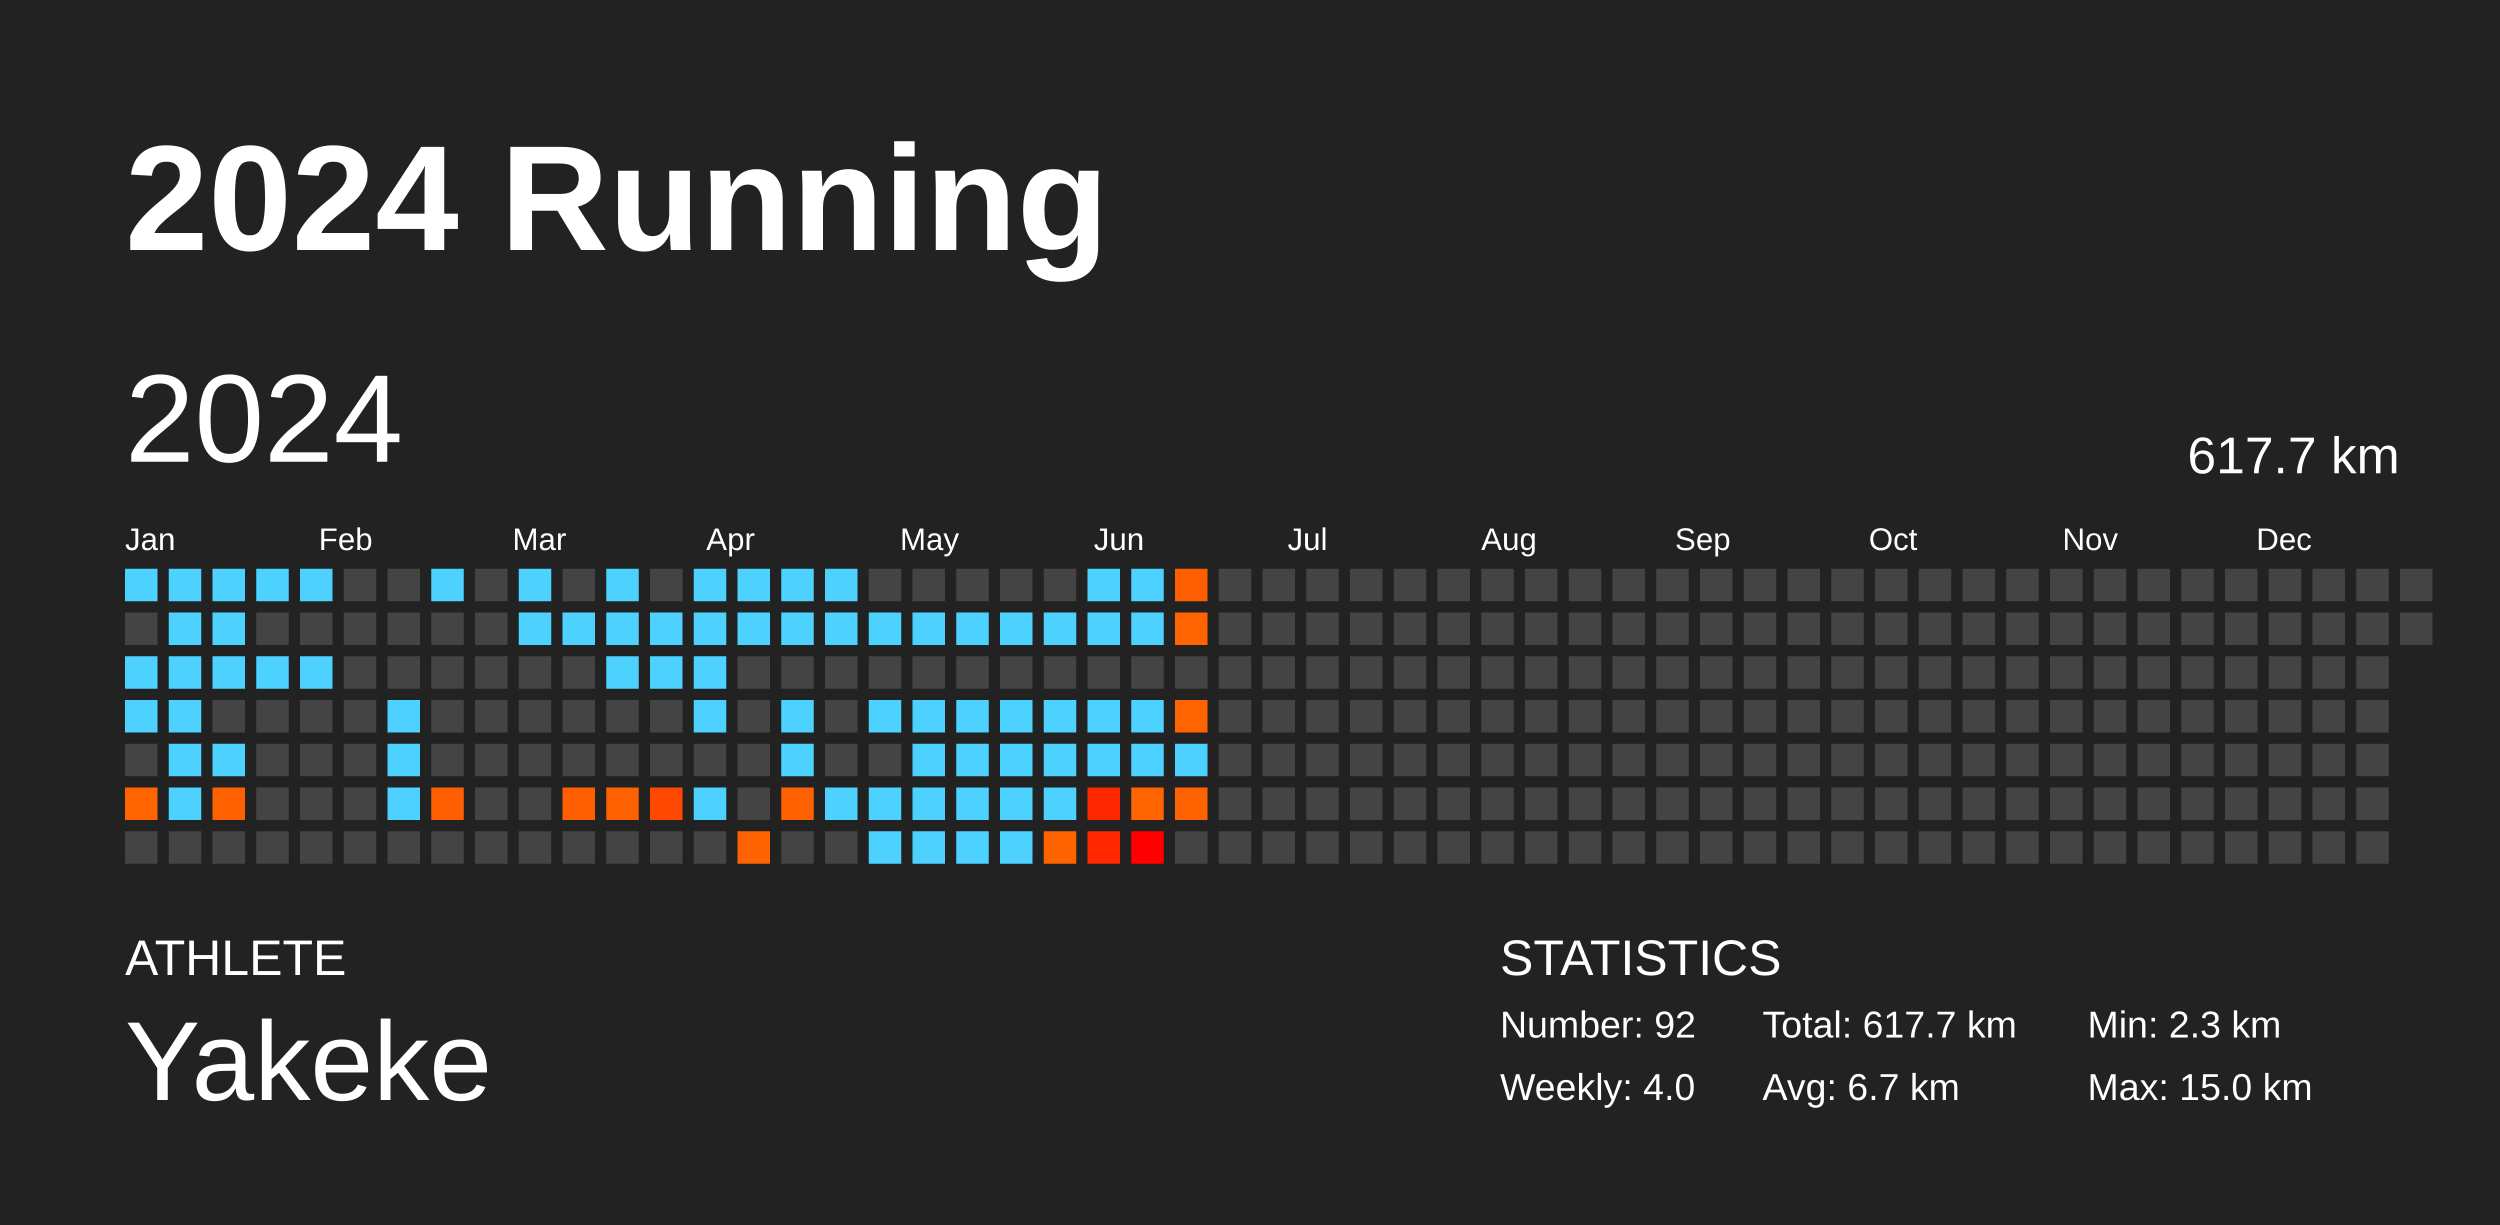
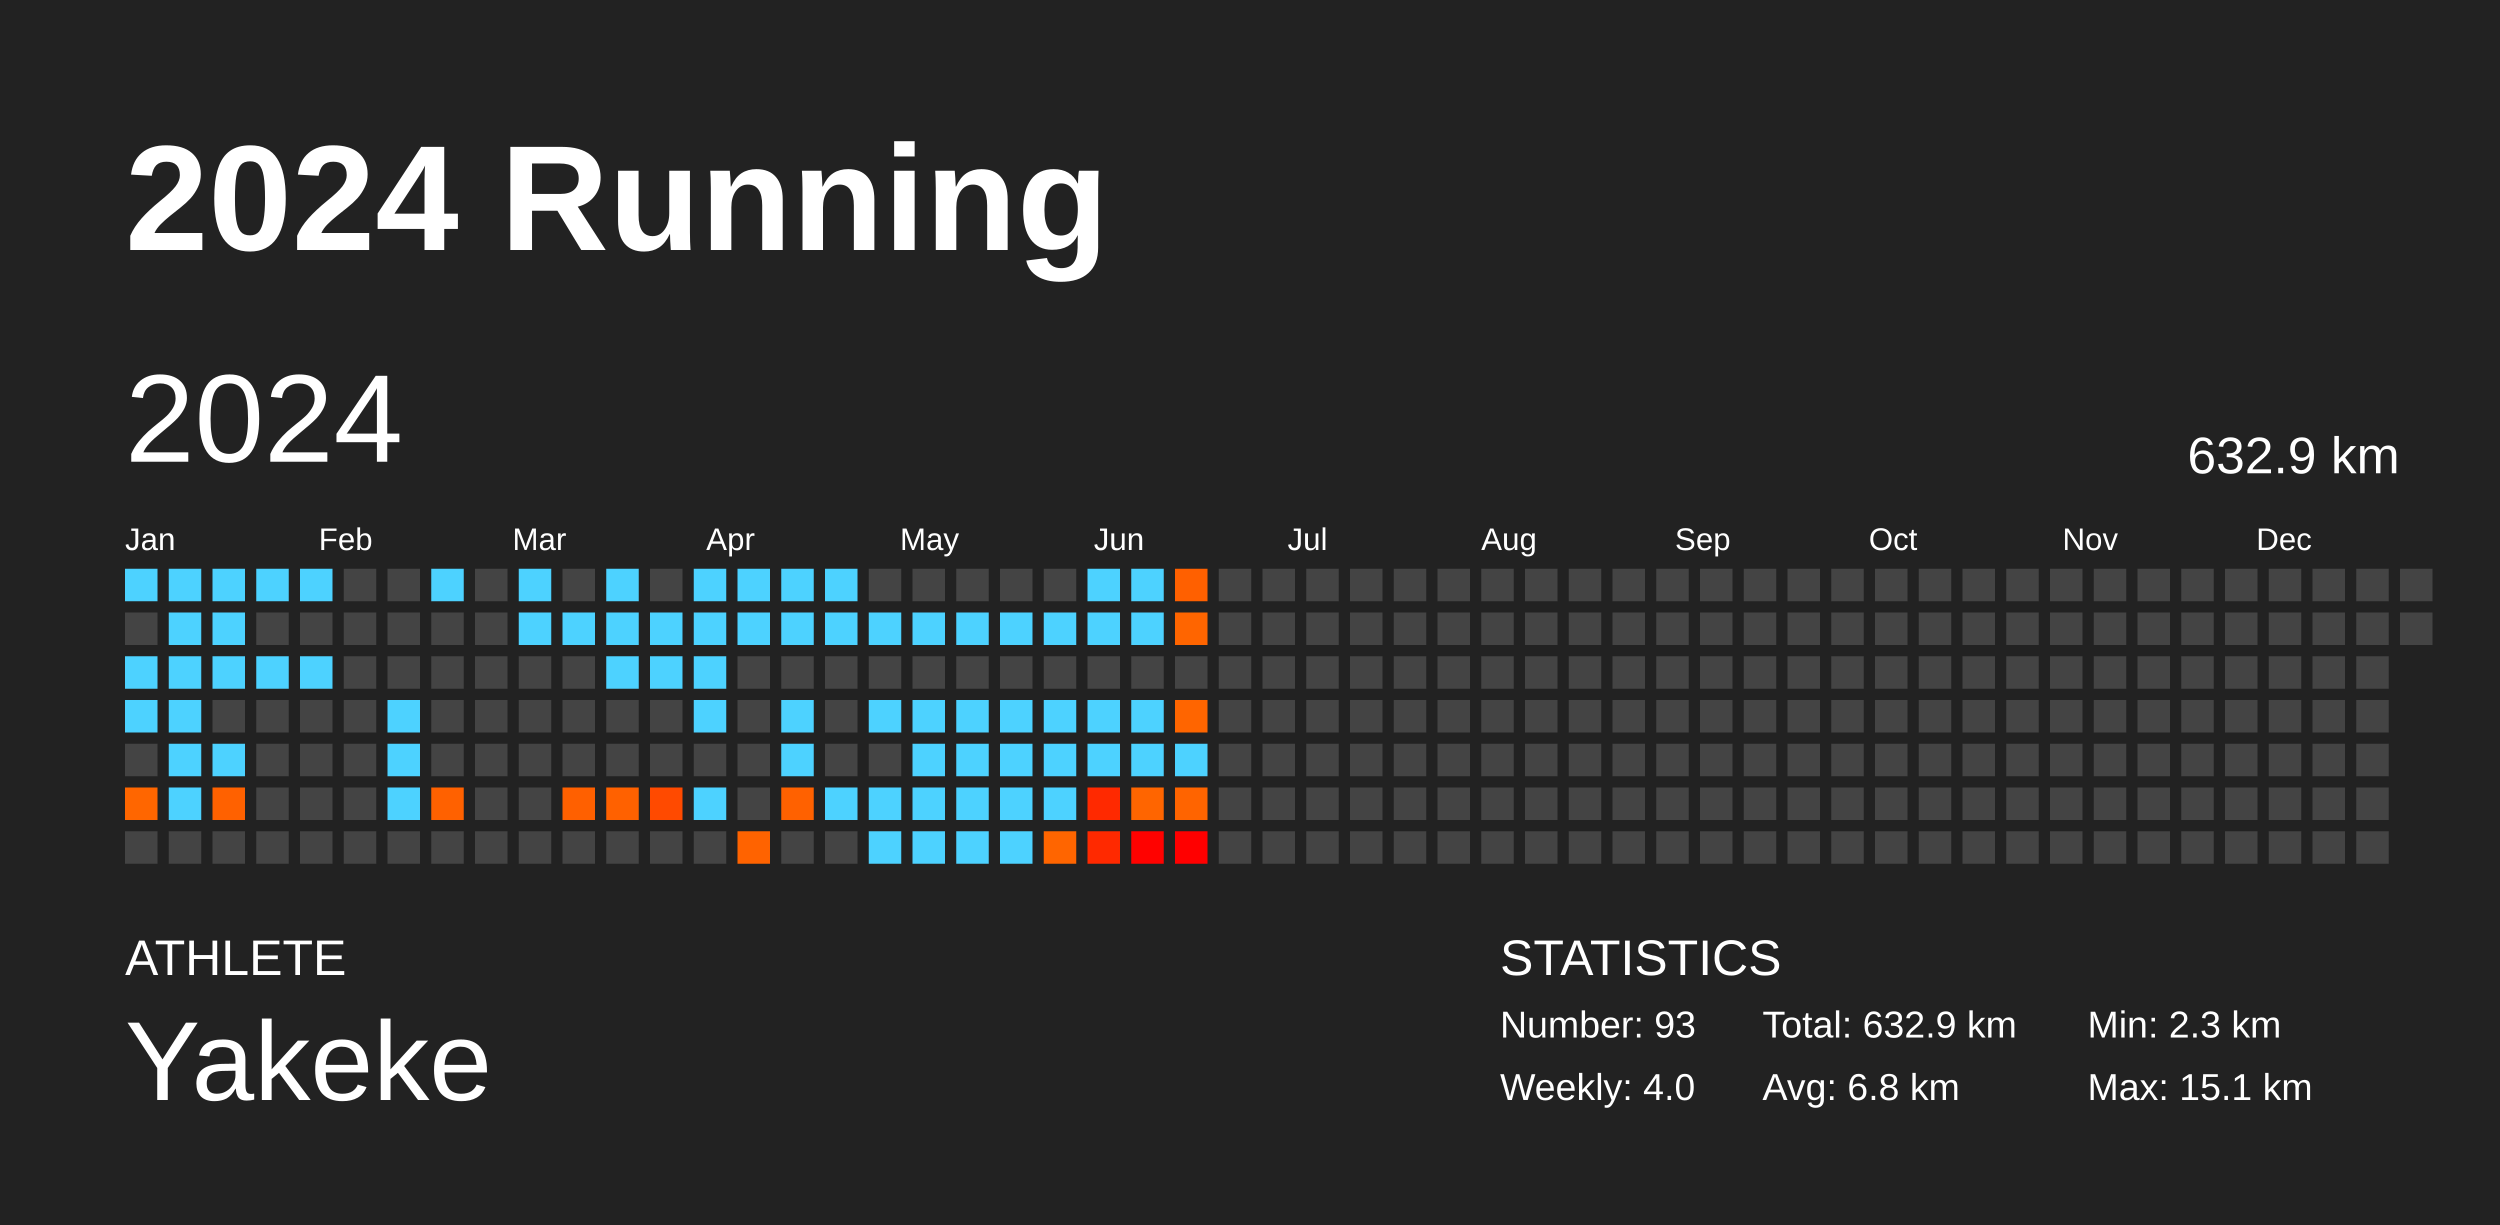
<svg xmlns="http://www.w3.org/2000/svg" baseProfile="full" height="98mm" version="1.1" viewBox="0,0,200,98" width="200mm">
  <defs />
  <rect fill="#222222" height="98" width="200" x="0" y="0" />
  <text fill="#FFFFFF" style="font-size:12px; font-family:Arial; font-weight:bold;" x="10" y="20">2024 Running</text>
  <text fill="#FFFFFF" style="font-size:4px; font-family:Arial" x="10" y="78">ATHLETE</text>
  <text fill="#FFFFFF" style="font-size:9px; font-family:Arial" x="10" y="88">Yakeke</text>
  <text fill="#FFFFFF" style="font-size:4px; font-family:Arial" x="120" y="78">STATISTICS</text>
-   <text fill="#FFFFFF" style="font-size:3px; font-family:Arial" x="120" y="83">Number: 92</text>
+   <text fill="#FFFFFF" style="font-size:3px; font-family:Arial" x="120" y="83">Number: 93</text>
  <text fill="#FFFFFF" style="font-size:3px; font-family:Arial" x="120" y="88">Weekly: 4.0</text>
-   <text fill="#FFFFFF" style="font-size:3px; font-family:Arial" x="141" y="83">Total: 617.7 km</text>
-   <text fill="#FFFFFF" style="font-size:3px; font-family:Arial" x="141" y="88">Avg: 6.7 km</text>
+   <text fill="#FFFFFF" style="font-size:3px; font-family:Arial" x="141" y="83">Total: 632.9 km</text>
+   <text fill="#FFFFFF" style="font-size:3px; font-family:Arial" x="141" y="88">Avg: 6.8 km</text>
  <text fill="#FFFFFF" style="font-size:3px; font-family:Arial" x="167" y="83">Min: 2.3 km</text>
-   <text fill="#FFFFFF" style="font-size:3px; font-family:Arial" x="167" y="88">Max: 15.0 km</text>
+   <text fill="#FFFFFF" style="font-size:3px; font-family:Arial" x="167" y="88">Max: 15.1 km</text>
  <text dominant-baseline="hanging" fill="#FFFFFF" style="font-size:10.0px; font-family:Arial;" x="10" y="30">2024</text>
-   <text dominant-baseline="hanging" fill="#FFFFFF" style="font-size:4.125px; font-family:Arial;" x="175" y="35">617.7 km</text>
+   <text dominant-baseline="hanging" fill="#FFFFFF" style="font-size:4.125px; font-family:Arial;" x="175" y="35">632.9 km</text>
  <text fill="#FFFFFF" style="font-size:2.5px; font-family:Arial" x="10.0" y="44">Jan</text>
  <text fill="#FFFFFF" style="font-size:2.5px; font-family:Arial" x="25.5" y="44">Feb</text>
  <text fill="#FFFFFF" style="font-size:2.5px; font-family:Arial" x="41.0" y="44">Mar</text>
  <text fill="#FFFFFF" style="font-size:2.5px; font-family:Arial" x="56.5" y="44">Apr</text>
  <text fill="#FFFFFF" style="font-size:2.5px; font-family:Arial" x="72.0" y="44">May</text>
  <text fill="#FFFFFF" style="font-size:2.5px; font-family:Arial" x="87.5" y="44">Jun</text>
  <text fill="#FFFFFF" style="font-size:2.5px; font-family:Arial" x="103.0" y="44">Jul</text>
  <text fill="#FFFFFF" style="font-size:2.5px; font-family:Arial" x="118.5" y="44">Aug</text>
  <text fill="#FFFFFF" style="font-size:2.5px; font-family:Arial" x="134.0" y="44">Sep</text>
  <text fill="#FFFFFF" style="font-size:2.5px; font-family:Arial" x="149.5" y="44">Oct</text>
  <text fill="#FFFFFF" style="font-size:2.5px; font-family:Arial" x="165.0" y="44">Nov</text>
  <text fill="#FFFFFF" style="font-size:2.5px; font-family:Arial" x="180.5" y="44">Dec</text>
  <rect fill="#4dd2ff" height="2.6" width="2.6" x="10.0" y="45.5" />
  <rect fill="#444444" height="2.6" width="2.6" x="10.0" y="49.0" />
  <rect fill="#4dd2ff" height="2.6" width="2.6" x="10.0" y="52.5" />
  <rect fill="#4dd2ff" height="2.6" width="2.6" x="10.0" y="56.0" />
  <rect fill="#444444" height="2.6" width="2.6" x="10.0" y="59.5" />
-   <rect fill="#ff6400" height="2.6" width="2.6" x="10.0" y="63.0" />
+   <rect fill="#ff6600" height="2.6" width="2.6" x="10.0" y="63.0" />
  <rect fill="#444444" height="2.6" width="2.6" x="10.0" y="66.5" />
  <rect fill="#4dd2ff" height="2.6" width="2.6" x="13.5" y="45.5" />
  <rect fill="#4dd2ff" height="2.6" width="2.6" x="13.5" y="49.0" />
  <rect fill="#4dd2ff" height="2.6" width="2.6" x="13.5" y="52.5" />
  <rect fill="#4dd2ff" height="2.6" width="2.6" x="13.5" y="56.0" />
  <rect fill="#4dd2ff" height="2.6" width="2.6" x="13.5" y="59.5" />
  <rect fill="#4dd2ff" height="2.6" width="2.6" x="13.5" y="63.0" />
  <rect fill="#444444" height="2.6" width="2.6" x="13.5" y="66.5" />
  <rect fill="#4dd2ff" height="2.6" width="2.6" x="17.0" y="45.5" />
  <rect fill="#4dd2ff" height="2.6" width="2.6" x="17.0" y="49.0" />
  <rect fill="#4dd2ff" height="2.6" width="2.6" x="17.0" y="52.5" />
  <rect fill="#444444" height="2.6" width="2.6" x="17.0" y="56.0" />
  <rect fill="#4dd2ff" height="2.6" width="2.6" x="17.0" y="59.5" />
-   <rect fill="#ff6000" height="2.6" width="2.6" x="17.0" y="63.0" />
+   <rect fill="#ff6100" height="2.6" width="2.6" x="17.0" y="63.0" />
  <rect fill="#444444" height="2.6" width="2.6" x="17.0" y="66.5" />
  <rect fill="#4dd2ff" height="2.6" width="2.6" x="20.5" y="45.5" />
  <rect fill="#444444" height="2.6" width="2.6" x="20.5" y="49.0" />
  <rect fill="#4dd2ff" height="2.6" width="2.6" x="20.5" y="52.5" />
  <rect fill="#444444" height="2.6" width="2.6" x="20.5" y="56.0" />
  <rect fill="#444444" height="2.6" width="2.6" x="20.5" y="59.5" />
  <rect fill="#444444" height="2.6" width="2.6" x="20.5" y="63.0" />
  <rect fill="#444444" height="2.6" width="2.6" x="20.5" y="66.5" />
  <rect fill="#4dd2ff" height="2.6" width="2.6" x="24.0" y="45.5" />
  <rect fill="#444444" height="2.6" width="2.6" x="24.0" y="49.0" />
  <rect fill="#4dd2ff" height="2.6" width="2.6" x="24.0" y="52.5" />
  <rect fill="#444444" height="2.6" width="2.6" x="24.0" y="56.0" />
  <rect fill="#444444" height="2.6" width="2.6" x="24.0" y="59.5" />
  <rect fill="#444444" height="2.6" width="2.6" x="24.0" y="63.0" />
  <rect fill="#444444" height="2.6" width="2.6" x="24.0" y="66.5" />
  <rect fill="#444444" height="2.6" width="2.6" x="27.5" y="45.5" />
  <rect fill="#444444" height="2.6" width="2.6" x="27.5" y="49.0" />
  <rect fill="#444444" height="2.6" width="2.6" x="27.5" y="52.5" />
  <rect fill="#444444" height="2.6" width="2.6" x="27.5" y="56.0" />
  <rect fill="#444444" height="2.6" width="2.6" x="27.5" y="59.5" />
  <rect fill="#444444" height="2.6" width="2.6" x="27.5" y="63.0" />
  <rect fill="#444444" height="2.6" width="2.6" x="27.5" y="66.5" />
  <rect fill="#444444" height="2.6" width="2.6" x="31.0" y="45.5" />
  <rect fill="#444444" height="2.6" width="2.6" x="31.0" y="49.0" />
  <rect fill="#444444" height="2.6" width="2.6" x="31.0" y="52.5" />
  <rect fill="#4dd2ff" height="2.6" width="2.6" x="31.0" y="56.0" />
  <rect fill="#4dd2ff" height="2.6" width="2.6" x="31.0" y="59.5" />
  <rect fill="#4dd2ff" height="2.6" width="2.6" x="31.0" y="63.0" />
  <rect fill="#444444" height="2.6" width="2.6" x="31.0" y="66.5" />
  <rect fill="#4dd2ff" height="2.6" width="2.6" x="34.5" y="45.5" />
  <rect fill="#444444" height="2.6" width="2.6" x="34.5" y="49.0" />
  <rect fill="#444444" height="2.6" width="2.6" x="34.5" y="52.5" />
  <rect fill="#444444" height="2.6" width="2.6" x="34.5" y="56.0" />
  <rect fill="#444444" height="2.6" width="2.6" x="34.5" y="59.5" />
-   <rect fill="#ff5f00" height="2.6" width="2.6" x="34.5" y="63.0" />
+   <rect fill="#ff6100" height="2.6" width="2.6" x="34.5" y="63.0" />
  <rect fill="#444444" height="2.6" width="2.6" x="34.5" y="66.5" />
  <rect fill="#444444" height="2.6" width="2.6" x="38.0" y="45.5" />
  <rect fill="#444444" height="2.6" width="2.6" x="38.0" y="49.0" />
  <rect fill="#444444" height="2.6" width="2.6" x="38.0" y="52.5" />
  <rect fill="#444444" height="2.6" width="2.6" x="38.0" y="56.0" />
  <rect fill="#444444" height="2.6" width="2.6" x="38.0" y="59.5" />
  <rect fill="#444444" height="2.6" width="2.6" x="38.0" y="63.0" />
  <rect fill="#444444" height="2.6" width="2.6" x="38.0" y="66.5" />
  <rect fill="#4dd2ff" height="2.6" width="2.6" x="41.5" y="45.5" />
  <rect fill="#4dd2ff" height="2.6" width="2.6" x="41.5" y="49.0" />
  <rect fill="#444444" height="2.6" width="2.6" x="41.5" y="52.5" />
  <rect fill="#444444" height="2.6" width="2.6" x="41.5" y="56.0" />
  <rect fill="#444444" height="2.6" width="2.6" x="41.5" y="59.5" />
  <rect fill="#444444" height="2.6" width="2.6" x="41.5" y="63.0" />
  <rect fill="#444444" height="2.6" width="2.6" x="41.5" y="66.5" />
  <rect fill="#444444" height="2.6" width="2.6" x="45.0" y="45.5" />
  <rect fill="#4dd2ff" height="2.6" width="2.6" x="45.0" y="49.0" />
  <rect fill="#444444" height="2.6" width="2.6" x="45.0" y="52.5" />
  <rect fill="#444444" height="2.6" width="2.6" x="45.0" y="56.0" />
  <rect fill="#444444" height="2.6" width="2.6" x="45.0" y="59.5" />
-   <rect fill="#ff5f00" height="2.6" width="2.6" x="45.0" y="63.0" />
+   <rect fill="#ff6000" height="2.6" width="2.6" x="45.0" y="63.0" />
  <rect fill="#444444" height="2.6" width="2.6" x="45.0" y="66.5" />
  <rect fill="#4dd2ff" height="2.6" width="2.6" x="48.5" y="45.5" />
  <rect fill="#4dd2ff" height="2.6" width="2.6" x="48.5" y="49.0" />
  <rect fill="#4dd2ff" height="2.6" width="2.6" x="48.5" y="52.5" />
  <rect fill="#444444" height="2.6" width="2.6" x="48.5" y="56.0" />
  <rect fill="#444444" height="2.6" width="2.6" x="48.5" y="59.5" />
-   <rect fill="#ff6000" height="2.6" width="2.6" x="48.5" y="63.0" />
+   <rect fill="#ff6100" height="2.6" width="2.6" x="48.5" y="63.0" />
  <rect fill="#444444" height="2.6" width="2.6" x="48.5" y="66.5" />
  <rect fill="#444444" height="2.6" width="2.6" x="52.0" y="45.5" />
  <rect fill="#4dd2ff" height="2.6" width="2.6" x="52.0" y="49.0" />
  <rect fill="#4dd2ff" height="2.6" width="2.6" x="52.0" y="52.5" />
  <rect fill="#444444" height="2.6" width="2.6" x="52.0" y="56.0" />
  <rect fill="#444444" height="2.6" width="2.6" x="52.0" y="59.5" />
-   <rect fill="#ff4900" height="2.6" width="2.6" x="52.0" y="63.0" />
+   <rect fill="#ff4a00" height="2.6" width="2.6" x="52.0" y="63.0" />
  <rect fill="#444444" height="2.6" width="2.6" x="52.0" y="66.5" />
  <rect fill="#4dd2ff" height="2.6" width="2.6" x="55.5" y="45.5" />
  <rect fill="#4dd2ff" height="2.6" width="2.6" x="55.5" y="49.0" />
  <rect fill="#4dd2ff" height="2.6" width="2.6" x="55.5" y="52.5" />
  <rect fill="#4dd2ff" height="2.6" width="2.6" x="55.5" y="56.0" />
  <rect fill="#444444" height="2.6" width="2.6" x="55.5" y="59.5" />
  <rect fill="#4dd2ff" height="2.6" width="2.6" x="55.5" y="63.0" />
  <rect fill="#444444" height="2.6" width="2.6" x="55.5" y="66.5" />
  <rect fill="#4dd2ff" height="2.6" width="2.6" x="59.0" y="45.5" />
  <rect fill="#4dd2ff" height="2.6" width="2.6" x="59.0" y="49.0" />
  <rect fill="#444444" height="2.6" width="2.6" x="59.0" y="52.5" />
  <rect fill="#444444" height="2.6" width="2.6" x="59.0" y="56.0" />
  <rect fill="#444444" height="2.6" width="2.6" x="59.0" y="59.5" />
  <rect fill="#444444" height="2.6" width="2.6" x="59.0" y="63.0" />
-   <rect fill="#ff6200" height="2.6" width="2.6" x="59.0" y="66.5" />
+   <rect fill="#ff6300" height="2.6" width="2.6" x="59.0" y="66.5" />
  <rect fill="#4dd2ff" height="2.6" width="2.6" x="62.5" y="45.5" />
  <rect fill="#4dd2ff" height="2.6" width="2.6" x="62.5" y="49.0" />
  <rect fill="#444444" height="2.6" width="2.6" x="62.5" y="52.5" />
  <rect fill="#4dd2ff" height="2.6" width="2.6" x="62.5" y="56.0" />
  <rect fill="#4dd2ff" height="2.6" width="2.6" x="62.5" y="59.5" />
-   <rect fill="#ff6000" height="2.6" width="2.6" x="62.5" y="63.0" />
+   <rect fill="#ff6100" height="2.6" width="2.6" x="62.5" y="63.0" />
  <rect fill="#444444" height="2.6" width="2.6" x="62.5" y="66.5" />
  <rect fill="#4dd2ff" height="2.6" width="2.6" x="66.0" y="45.5" />
  <rect fill="#4dd2ff" height="2.6" width="2.6" x="66.0" y="49.0" />
  <rect fill="#444444" height="2.6" width="2.6" x="66.0" y="52.5" />
  <rect fill="#444444" height="2.6" width="2.6" x="66.0" y="56.0" />
  <rect fill="#444444" height="2.6" width="2.6" x="66.0" y="59.5" />
  <rect fill="#4dd2ff" height="2.6" width="2.6" x="66.0" y="63.0" />
  <rect fill="#444444" height="2.6" width="2.6" x="66.0" y="66.5" />
  <rect fill="#444444" height="2.6" width="2.6" x="69.5" y="45.5" />
  <rect fill="#4dd2ff" height="2.6" width="2.6" x="69.5" y="49.0" />
  <rect fill="#444444" height="2.6" width="2.6" x="69.5" y="52.5" />
  <rect fill="#4dd2ff" height="2.6" width="2.6" x="69.5" y="56.0" />
  <rect fill="#444444" height="2.6" width="2.6" x="69.5" y="59.5" />
  <rect fill="#4dd2ff" height="2.6" width="2.6" x="69.5" y="63.0" />
  <rect fill="#4dd2ff" height="2.6" width="2.6" x="69.5" y="66.5" />
  <rect fill="#444444" height="2.6" width="2.6" x="73.0" y="45.5" />
  <rect fill="#4dd2ff" height="2.6" width="2.6" x="73.0" y="49.0" />
  <rect fill="#444444" height="2.6" width="2.6" x="73.0" y="52.5" />
  <rect fill="#4dd2ff" height="2.6" width="2.6" x="73.0" y="56.0" />
  <rect fill="#4dd2ff" height="2.6" width="2.6" x="73.0" y="59.5" />
  <rect fill="#4dd2ff" height="2.6" width="2.6" x="73.0" y="63.0" />
  <rect fill="#4dd2ff" height="2.6" width="2.6" x="73.0" y="66.5" />
  <rect fill="#444444" height="2.6" width="2.6" x="76.5" y="45.5" />
  <rect fill="#4dd2ff" height="2.6" width="2.6" x="76.5" y="49.0" />
  <rect fill="#444444" height="2.6" width="2.6" x="76.5" y="52.5" />
  <rect fill="#4dd2ff" height="2.6" width="2.6" x="76.5" y="56.0" />
  <rect fill="#4dd2ff" height="2.6" width="2.6" x="76.5" y="59.5" />
  <rect fill="#4dd2ff" height="2.6" width="2.6" x="76.5" y="63.0" />
  <rect fill="#4dd2ff" height="2.6" width="2.6" x="76.5" y="66.5" />
  <rect fill="#444444" height="2.6" width="2.6" x="80.0" y="45.5" />
  <rect fill="#4dd2ff" height="2.6" width="2.6" x="80.0" y="49.0" />
  <rect fill="#444444" height="2.6" width="2.6" x="80.0" y="52.5" />
  <rect fill="#4dd2ff" height="2.6" width="2.6" x="80.0" y="56.0" />
  <rect fill="#4dd2ff" height="2.6" width="2.6" x="80.0" y="59.5" />
  <rect fill="#4dd2ff" height="2.6" width="2.6" x="80.0" y="63.0" />
  <rect fill="#4dd2ff" height="2.6" width="2.6" x="80.0" y="66.5" />
  <rect fill="#444444" height="2.6" width="2.6" x="83.5" y="45.5" />
  <rect fill="#4dd2ff" height="2.6" width="2.6" x="83.5" y="49.0" />
  <rect fill="#444444" height="2.6" width="2.6" x="83.5" y="52.5" />
  <rect fill="#4dd2ff" height="2.6" width="2.6" x="83.5" y="56.0" />
  <rect fill="#4dd2ff" height="2.6" width="2.6" x="83.5" y="59.5" />
  <rect fill="#4dd2ff" height="2.6" width="2.6" x="83.5" y="63.0" />
-   <rect fill="#ff6300" height="2.6" width="2.6" x="83.5" y="66.5" />
+   <rect fill="#ff6500" height="2.6" width="2.6" x="83.5" y="66.5" />
  <rect fill="#4dd2ff" height="2.6" width="2.6" x="87.0" y="45.5" />
  <rect fill="#4dd2ff" height="2.6" width="2.6" x="87.0" y="49.0" />
  <rect fill="#444444" height="2.6" width="2.6" x="87.0" y="52.5" />
  <rect fill="#4dd2ff" height="2.6" width="2.6" x="87.0" y="56.0" />
  <rect fill="#4dd2ff" height="2.6" width="2.6" x="87.0" y="59.5" />
-   <rect fill="#ff2700" height="2.6" width="2.6" x="87.0" y="63.0" />
-   <rect fill="#ff2800" height="2.6" width="2.6" x="87.0" y="66.5" />
+   <rect fill="#ff2900" height="2.6" width="2.6" x="87.0" y="63.0" />
+   <rect fill="#ff2900" height="2.6" width="2.6" x="87.0" y="66.5" />
  <rect fill="#4dd2ff" height="2.6" width="2.6" x="90.5" y="45.5" />
  <rect fill="#4dd2ff" height="2.6" width="2.6" x="90.5" y="49.0" />
  <rect fill="#444444" height="2.6" width="2.6" x="90.5" y="52.5" />
  <rect fill="#4dd2ff" height="2.6" width="2.6" x="90.5" y="56.0" />
  <rect fill="#4dd2ff" height="2.6" width="2.6" x="90.5" y="59.5" />
-   <rect fill="#ff6400" height="2.6" width="2.6" x="90.5" y="63.0" />
-   <rect fill="#ff0000" height="2.6" width="2.6" x="90.5" y="66.5" />
-   <rect fill="#ff5e00" height="2.6" width="2.6" x="94.0" y="45.5" />
-   <rect fill="#ff6400" height="2.6" width="2.6" x="94.0" y="49.0" />
+   <rect fill="#ff6500" height="2.6" width="2.6" x="90.5" y="63.0" />
+   <rect fill="#ff0200" height="2.6" width="2.6" x="90.5" y="66.5" />
+   <rect fill="#ff6000" height="2.6" width="2.6" x="94.0" y="45.5" />
+   <rect fill="#ff6500" height="2.6" width="2.6" x="94.0" y="49.0" />
  <rect fill="#444444" height="2.6" width="2.6" x="94.0" y="52.5" />
-   <rect fill="#ff6400" height="2.6" width="2.6" x="94.0" y="56.0" />
+   <rect fill="#ff6500" height="2.6" width="2.6" x="94.0" y="56.0" />
  <rect fill="#4dd2ff" height="2.6" width="2.6" x="94.0" y="59.5" />
-   <rect fill="#ff6200" height="2.6" width="2.6" x="94.0" y="63.0" />
-   <rect fill="#444444" height="2.6" width="2.6" x="94.0" y="66.5" />
+   <rect fill="#ff6400" height="2.6" width="2.6" x="94.0" y="63.0" />
+   <rect fill="#ff0000" height="2.6" width="2.6" x="94.0" y="66.5" />
  <rect fill="#444444" height="2.6" width="2.6" x="97.5" y="45.5" />
  <rect fill="#444444" height="2.6" width="2.6" x="97.5" y="49.0" />
  <rect fill="#444444" height="2.6" width="2.6" x="97.5" y="52.5" />
  <rect fill="#444444" height="2.6" width="2.6" x="97.5" y="56.0" />
  <rect fill="#444444" height="2.6" width="2.6" x="97.5" y="59.5" />
  <rect fill="#444444" height="2.6" width="2.6" x="97.5" y="63.0" />
  <rect fill="#444444" height="2.6" width="2.6" x="97.5" y="66.5" />
  <rect fill="#444444" height="2.6" width="2.6" x="101.0" y="45.5" />
  <rect fill="#444444" height="2.6" width="2.6" x="101.0" y="49.0" />
  <rect fill="#444444" height="2.6" width="2.6" x="101.0" y="52.5" />
  <rect fill="#444444" height="2.6" width="2.6" x="101.0" y="56.0" />
  <rect fill="#444444" height="2.6" width="2.6" x="101.0" y="59.5" />
  <rect fill="#444444" height="2.6" width="2.6" x="101.0" y="63.0" />
  <rect fill="#444444" height="2.6" width="2.6" x="101.0" y="66.5" />
  <rect fill="#444444" height="2.6" width="2.6" x="104.5" y="45.5" />
  <rect fill="#444444" height="2.6" width="2.6" x="104.5" y="49.0" />
  <rect fill="#444444" height="2.6" width="2.6" x="104.5" y="52.5" />
  <rect fill="#444444" height="2.6" width="2.6" x="104.5" y="56.0" />
  <rect fill="#444444" height="2.6" width="2.6" x="104.5" y="59.5" />
  <rect fill="#444444" height="2.6" width="2.6" x="104.5" y="63.0" />
  <rect fill="#444444" height="2.6" width="2.6" x="104.5" y="66.5" />
  <rect fill="#444444" height="2.6" width="2.6" x="108.0" y="45.5" />
  <rect fill="#444444" height="2.6" width="2.6" x="108.0" y="49.0" />
  <rect fill="#444444" height="2.6" width="2.6" x="108.0" y="52.5" />
  <rect fill="#444444" height="2.6" width="2.6" x="108.0" y="56.0" />
  <rect fill="#444444" height="2.6" width="2.6" x="108.0" y="59.5" />
  <rect fill="#444444" height="2.6" width="2.6" x="108.0" y="63.0" />
  <rect fill="#444444" height="2.6" width="2.6" x="108.0" y="66.5" />
  <rect fill="#444444" height="2.6" width="2.6" x="111.5" y="45.5" />
  <rect fill="#444444" height="2.6" width="2.6" x="111.5" y="49.0" />
  <rect fill="#444444" height="2.6" width="2.6" x="111.5" y="52.5" />
  <rect fill="#444444" height="2.6" width="2.6" x="111.5" y="56.0" />
  <rect fill="#444444" height="2.6" width="2.6" x="111.5" y="59.5" />
  <rect fill="#444444" height="2.6" width="2.6" x="111.5" y="63.0" />
  <rect fill="#444444" height="2.6" width="2.6" x="111.5" y="66.5" />
  <rect fill="#444444" height="2.6" width="2.6" x="115.0" y="45.5" />
  <rect fill="#444444" height="2.6" width="2.6" x="115.0" y="49.0" />
  <rect fill="#444444" height="2.6" width="2.6" x="115.0" y="52.5" />
  <rect fill="#444444" height="2.6" width="2.6" x="115.0" y="56.0" />
  <rect fill="#444444" height="2.6" width="2.6" x="115.0" y="59.5" />
  <rect fill="#444444" height="2.6" width="2.6" x="115.0" y="63.0" />
  <rect fill="#444444" height="2.6" width="2.6" x="115.0" y="66.5" />
  <rect fill="#444444" height="2.6" width="2.6" x="118.5" y="45.5" />
  <rect fill="#444444" height="2.6" width="2.6" x="118.5" y="49.0" />
  <rect fill="#444444" height="2.6" width="2.6" x="118.5" y="52.5" />
  <rect fill="#444444" height="2.6" width="2.6" x="118.5" y="56.0" />
  <rect fill="#444444" height="2.6" width="2.6" x="118.5" y="59.5" />
  <rect fill="#444444" height="2.6" width="2.6" x="118.5" y="63.0" />
  <rect fill="#444444" height="2.6" width="2.6" x="118.5" y="66.5" />
  <rect fill="#444444" height="2.6" width="2.6" x="122.0" y="45.5" />
  <rect fill="#444444" height="2.6" width="2.6" x="122.0" y="49.0" />
  <rect fill="#444444" height="2.6" width="2.6" x="122.0" y="52.5" />
  <rect fill="#444444" height="2.6" width="2.6" x="122.0" y="56.0" />
  <rect fill="#444444" height="2.6" width="2.6" x="122.0" y="59.5" />
  <rect fill="#444444" height="2.6" width="2.6" x="122.0" y="63.0" />
  <rect fill="#444444" height="2.6" width="2.6" x="122.0" y="66.5" />
  <rect fill="#444444" height="2.6" width="2.6" x="125.5" y="45.5" />
  <rect fill="#444444" height="2.6" width="2.6" x="125.5" y="49.0" />
  <rect fill="#444444" height="2.6" width="2.6" x="125.5" y="52.5" />
  <rect fill="#444444" height="2.6" width="2.6" x="125.5" y="56.0" />
  <rect fill="#444444" height="2.6" width="2.6" x="125.5" y="59.5" />
  <rect fill="#444444" height="2.6" width="2.6" x="125.5" y="63.0" />
  <rect fill="#444444" height="2.6" width="2.6" x="125.5" y="66.5" />
  <rect fill="#444444" height="2.6" width="2.6" x="129.0" y="45.5" />
  <rect fill="#444444" height="2.6" width="2.6" x="129.0" y="49.0" />
  <rect fill="#444444" height="2.6" width="2.6" x="129.0" y="52.5" />
  <rect fill="#444444" height="2.6" width="2.6" x="129.0" y="56.0" />
  <rect fill="#444444" height="2.6" width="2.6" x="129.0" y="59.5" />
  <rect fill="#444444" height="2.6" width="2.6" x="129.0" y="63.0" />
  <rect fill="#444444" height="2.6" width="2.6" x="129.0" y="66.5" />
  <rect fill="#444444" height="2.6" width="2.6" x="132.5" y="45.5" />
  <rect fill="#444444" height="2.6" width="2.6" x="132.5" y="49.0" />
  <rect fill="#444444" height="2.6" width="2.6" x="132.5" y="52.5" />
  <rect fill="#444444" height="2.6" width="2.6" x="132.5" y="56.0" />
  <rect fill="#444444" height="2.6" width="2.6" x="132.5" y="59.5" />
  <rect fill="#444444" height="2.6" width="2.6" x="132.5" y="63.0" />
  <rect fill="#444444" height="2.6" width="2.6" x="132.5" y="66.5" />
  <rect fill="#444444" height="2.6" width="2.6" x="136.0" y="45.5" />
  <rect fill="#444444" height="2.6" width="2.6" x="136.0" y="49.0" />
  <rect fill="#444444" height="2.6" width="2.6" x="136.0" y="52.5" />
  <rect fill="#444444" height="2.6" width="2.6" x="136.0" y="56.0" />
  <rect fill="#444444" height="2.6" width="2.6" x="136.0" y="59.5" />
  <rect fill="#444444" height="2.6" width="2.6" x="136.0" y="63.0" />
  <rect fill="#444444" height="2.6" width="2.6" x="136.0" y="66.5" />
  <rect fill="#444444" height="2.6" width="2.6" x="139.5" y="45.5" />
  <rect fill="#444444" height="2.6" width="2.6" x="139.5" y="49.0" />
  <rect fill="#444444" height="2.6" width="2.6" x="139.5" y="52.5" />
  <rect fill="#444444" height="2.6" width="2.6" x="139.5" y="56.0" />
  <rect fill="#444444" height="2.6" width="2.6" x="139.5" y="59.5" />
  <rect fill="#444444" height="2.6" width="2.6" x="139.5" y="63.0" />
  <rect fill="#444444" height="2.6" width="2.6" x="139.5" y="66.5" />
  <rect fill="#444444" height="2.6" width="2.6" x="143.0" y="45.5" />
  <rect fill="#444444" height="2.6" width="2.6" x="143.0" y="49.0" />
  <rect fill="#444444" height="2.6" width="2.6" x="143.0" y="52.5" />
  <rect fill="#444444" height="2.6" width="2.6" x="143.0" y="56.0" />
  <rect fill="#444444" height="2.6" width="2.6" x="143.0" y="59.5" />
  <rect fill="#444444" height="2.6" width="2.6" x="143.0" y="63.0" />
  <rect fill="#444444" height="2.6" width="2.6" x="143.0" y="66.5" />
  <rect fill="#444444" height="2.6" width="2.6" x="146.5" y="45.5" />
  <rect fill="#444444" height="2.6" width="2.6" x="146.5" y="49.0" />
  <rect fill="#444444" height="2.6" width="2.6" x="146.5" y="52.5" />
  <rect fill="#444444" height="2.6" width="2.6" x="146.5" y="56.0" />
  <rect fill="#444444" height="2.6" width="2.6" x="146.5" y="59.5" />
  <rect fill="#444444" height="2.6" width="2.6" x="146.5" y="63.0" />
  <rect fill="#444444" height="2.6" width="2.6" x="146.5" y="66.5" />
  <rect fill="#444444" height="2.6" width="2.6" x="150.0" y="45.5" />
  <rect fill="#444444" height="2.6" width="2.6" x="150.0" y="49.0" />
  <rect fill="#444444" height="2.6" width="2.6" x="150.0" y="52.5" />
  <rect fill="#444444" height="2.6" width="2.6" x="150.0" y="56.0" />
  <rect fill="#444444" height="2.6" width="2.6" x="150.0" y="59.5" />
  <rect fill="#444444" height="2.6" width="2.6" x="150.0" y="63.0" />
  <rect fill="#444444" height="2.6" width="2.6" x="150.0" y="66.5" />
  <rect fill="#444444" height="2.6" width="2.6" x="153.5" y="45.5" />
  <rect fill="#444444" height="2.6" width="2.6" x="153.5" y="49.0" />
  <rect fill="#444444" height="2.6" width="2.6" x="153.5" y="52.5" />
  <rect fill="#444444" height="2.6" width="2.6" x="153.5" y="56.0" />
  <rect fill="#444444" height="2.6" width="2.6" x="153.5" y="59.5" />
  <rect fill="#444444" height="2.6" width="2.6" x="153.5" y="63.0" />
  <rect fill="#444444" height="2.6" width="2.6" x="153.5" y="66.5" />
  <rect fill="#444444" height="2.6" width="2.6" x="157.0" y="45.5" />
  <rect fill="#444444" height="2.6" width="2.6" x="157.0" y="49.0" />
  <rect fill="#444444" height="2.6" width="2.6" x="157.0" y="52.5" />
  <rect fill="#444444" height="2.6" width="2.6" x="157.0" y="56.0" />
  <rect fill="#444444" height="2.6" width="2.6" x="157.0" y="59.5" />
  <rect fill="#444444" height="2.6" width="2.6" x="157.0" y="63.0" />
  <rect fill="#444444" height="2.6" width="2.6" x="157.0" y="66.5" />
  <rect fill="#444444" height="2.6" width="2.6" x="160.5" y="45.5" />
  <rect fill="#444444" height="2.6" width="2.6" x="160.5" y="49.0" />
  <rect fill="#444444" height="2.6" width="2.6" x="160.5" y="52.5" />
  <rect fill="#444444" height="2.6" width="2.6" x="160.5" y="56.0" />
  <rect fill="#444444" height="2.6" width="2.6" x="160.5" y="59.5" />
  <rect fill="#444444" height="2.6" width="2.6" x="160.5" y="63.0" />
  <rect fill="#444444" height="2.6" width="2.6" x="160.5" y="66.5" />
  <rect fill="#444444" height="2.6" width="2.6" x="164.0" y="45.5" />
  <rect fill="#444444" height="2.6" width="2.6" x="164.0" y="49.0" />
  <rect fill="#444444" height="2.6" width="2.6" x="164.0" y="52.5" />
  <rect fill="#444444" height="2.6" width="2.6" x="164.0" y="56.0" />
  <rect fill="#444444" height="2.6" width="2.6" x="164.0" y="59.5" />
  <rect fill="#444444" height="2.6" width="2.6" x="164.0" y="63.0" />
  <rect fill="#444444" height="2.6" width="2.6" x="164.0" y="66.5" />
  <rect fill="#444444" height="2.6" width="2.6" x="167.5" y="45.5" />
  <rect fill="#444444" height="2.6" width="2.6" x="167.5" y="49.0" />
  <rect fill="#444444" height="2.6" width="2.6" x="167.5" y="52.5" />
  <rect fill="#444444" height="2.6" width="2.6" x="167.5" y="56.0" />
  <rect fill="#444444" height="2.6" width="2.6" x="167.5" y="59.5" />
  <rect fill="#444444" height="2.6" width="2.6" x="167.5" y="63.0" />
  <rect fill="#444444" height="2.6" width="2.6" x="167.5" y="66.5" />
  <rect fill="#444444" height="2.6" width="2.6" x="171.0" y="45.5" />
  <rect fill="#444444" height="2.6" width="2.6" x="171.0" y="49.0" />
  <rect fill="#444444" height="2.6" width="2.6" x="171.0" y="52.5" />
  <rect fill="#444444" height="2.6" width="2.6" x="171.0" y="56.0" />
  <rect fill="#444444" height="2.6" width="2.6" x="171.0" y="59.5" />
  <rect fill="#444444" height="2.6" width="2.6" x="171.0" y="63.0" />
  <rect fill="#444444" height="2.6" width="2.6" x="171.0" y="66.5" />
  <rect fill="#444444" height="2.6" width="2.6" x="174.5" y="45.5" />
  <rect fill="#444444" height="2.6" width="2.6" x="174.5" y="49.0" />
  <rect fill="#444444" height="2.6" width="2.6" x="174.5" y="52.5" />
  <rect fill="#444444" height="2.6" width="2.6" x="174.5" y="56.0" />
  <rect fill="#444444" height="2.6" width="2.6" x="174.5" y="59.5" />
  <rect fill="#444444" height="2.6" width="2.6" x="174.5" y="63.0" />
  <rect fill="#444444" height="2.6" width="2.6" x="174.5" y="66.5" />
  <rect fill="#444444" height="2.6" width="2.6" x="178.0" y="45.5" />
  <rect fill="#444444" height="2.6" width="2.6" x="178.0" y="49.0" />
  <rect fill="#444444" height="2.6" width="2.6" x="178.0" y="52.5" />
  <rect fill="#444444" height="2.6" width="2.6" x="178.0" y="56.0" />
  <rect fill="#444444" height="2.6" width="2.6" x="178.0" y="59.5" />
  <rect fill="#444444" height="2.6" width="2.6" x="178.0" y="63.0" />
  <rect fill="#444444" height="2.6" width="2.6" x="178.0" y="66.5" />
  <rect fill="#444444" height="2.6" width="2.6" x="181.5" y="45.5" />
  <rect fill="#444444" height="2.6" width="2.6" x="181.5" y="49.0" />
  <rect fill="#444444" height="2.6" width="2.6" x="181.5" y="52.5" />
  <rect fill="#444444" height="2.6" width="2.6" x="181.5" y="56.0" />
  <rect fill="#444444" height="2.6" width="2.6" x="181.5" y="59.5" />
  <rect fill="#444444" height="2.6" width="2.6" x="181.5" y="63.0" />
  <rect fill="#444444" height="2.6" width="2.6" x="181.5" y="66.5" />
  <rect fill="#444444" height="2.6" width="2.6" x="185.0" y="45.5" />
  <rect fill="#444444" height="2.6" width="2.6" x="185.0" y="49.0" />
  <rect fill="#444444" height="2.6" width="2.6" x="185.0" y="52.5" />
  <rect fill="#444444" height="2.6" width="2.6" x="185.0" y="56.0" />
  <rect fill="#444444" height="2.6" width="2.6" x="185.0" y="59.5" />
  <rect fill="#444444" height="2.6" width="2.6" x="185.0" y="63.0" />
  <rect fill="#444444" height="2.6" width="2.6" x="185.0" y="66.5" />
  <rect fill="#444444" height="2.6" width="2.6" x="188.5" y="45.5" />
  <rect fill="#444444" height="2.6" width="2.6" x="188.5" y="49.0" />
  <rect fill="#444444" height="2.6" width="2.6" x="188.5" y="52.5" />
  <rect fill="#444444" height="2.6" width="2.6" x="188.5" y="56.0" />
  <rect fill="#444444" height="2.6" width="2.6" x="188.5" y="59.5" />
  <rect fill="#444444" height="2.6" width="2.6" x="188.5" y="63.0" />
  <rect fill="#444444" height="2.6" width="2.6" x="188.5" y="66.5" />
  <rect fill="#444444" height="2.6" width="2.6" x="192.0" y="45.5" />
  <rect fill="#444444" height="2.6" width="2.6" x="192.0" y="49.0" />
</svg>
